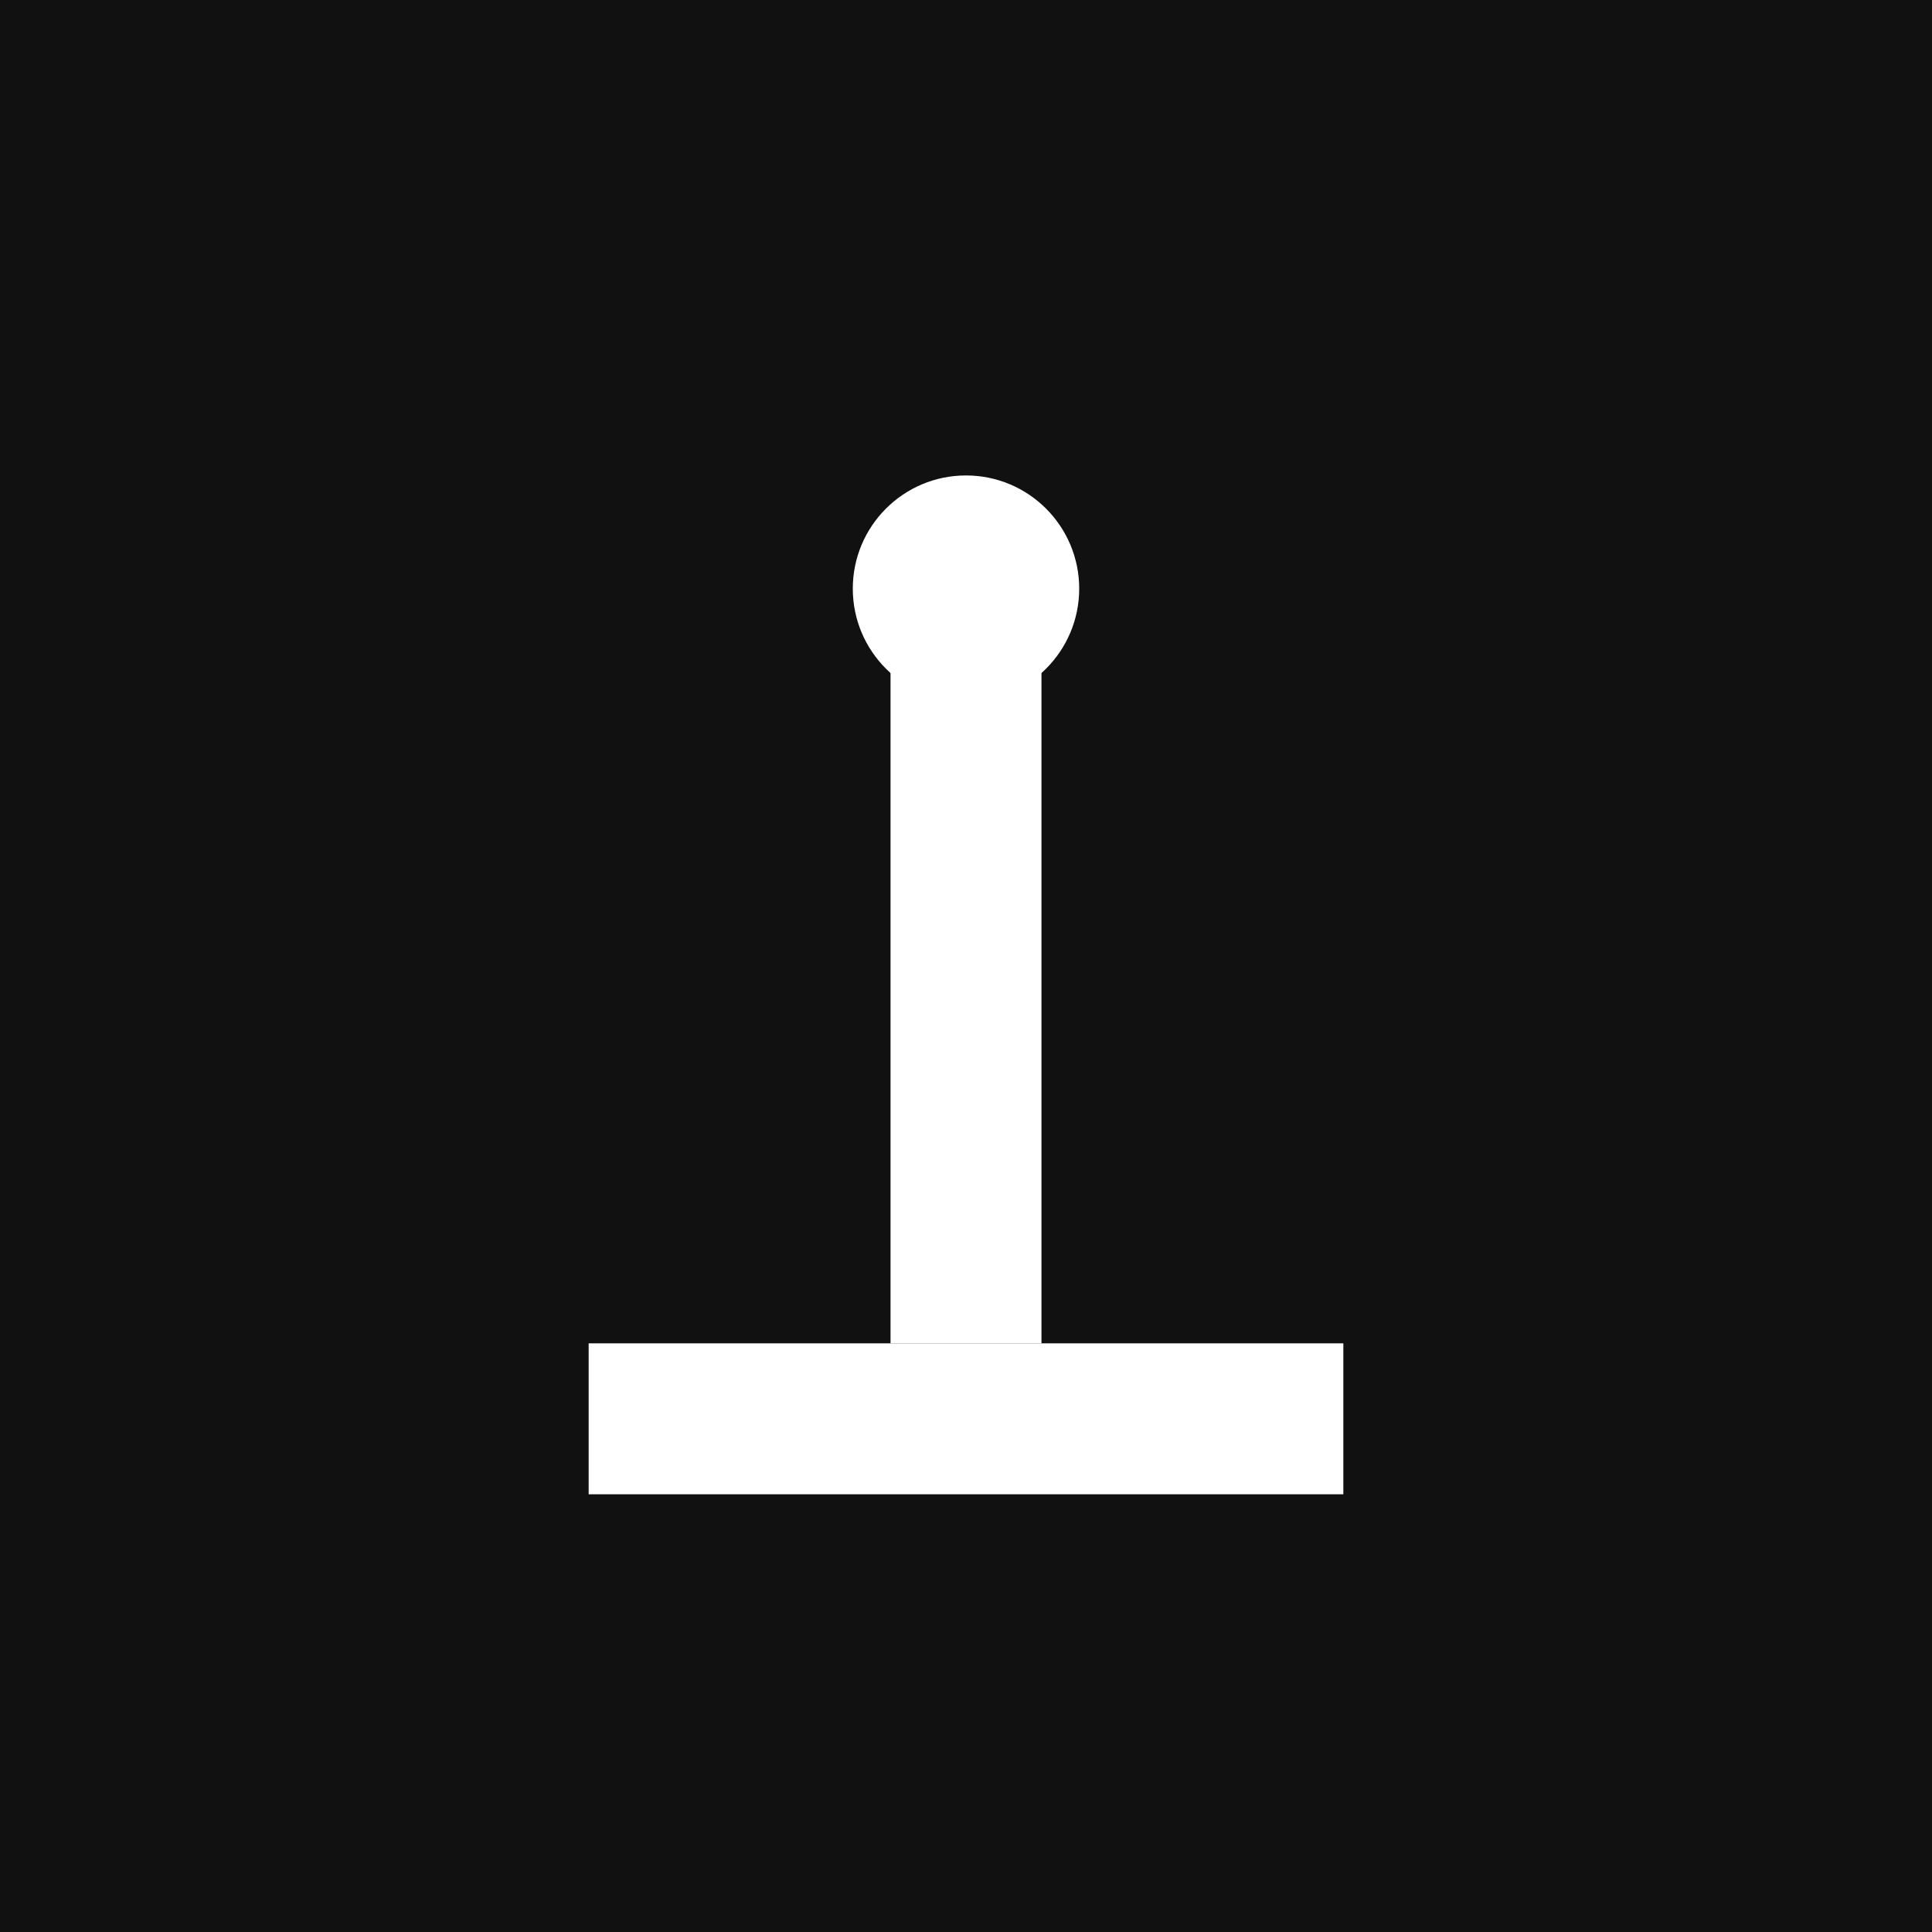
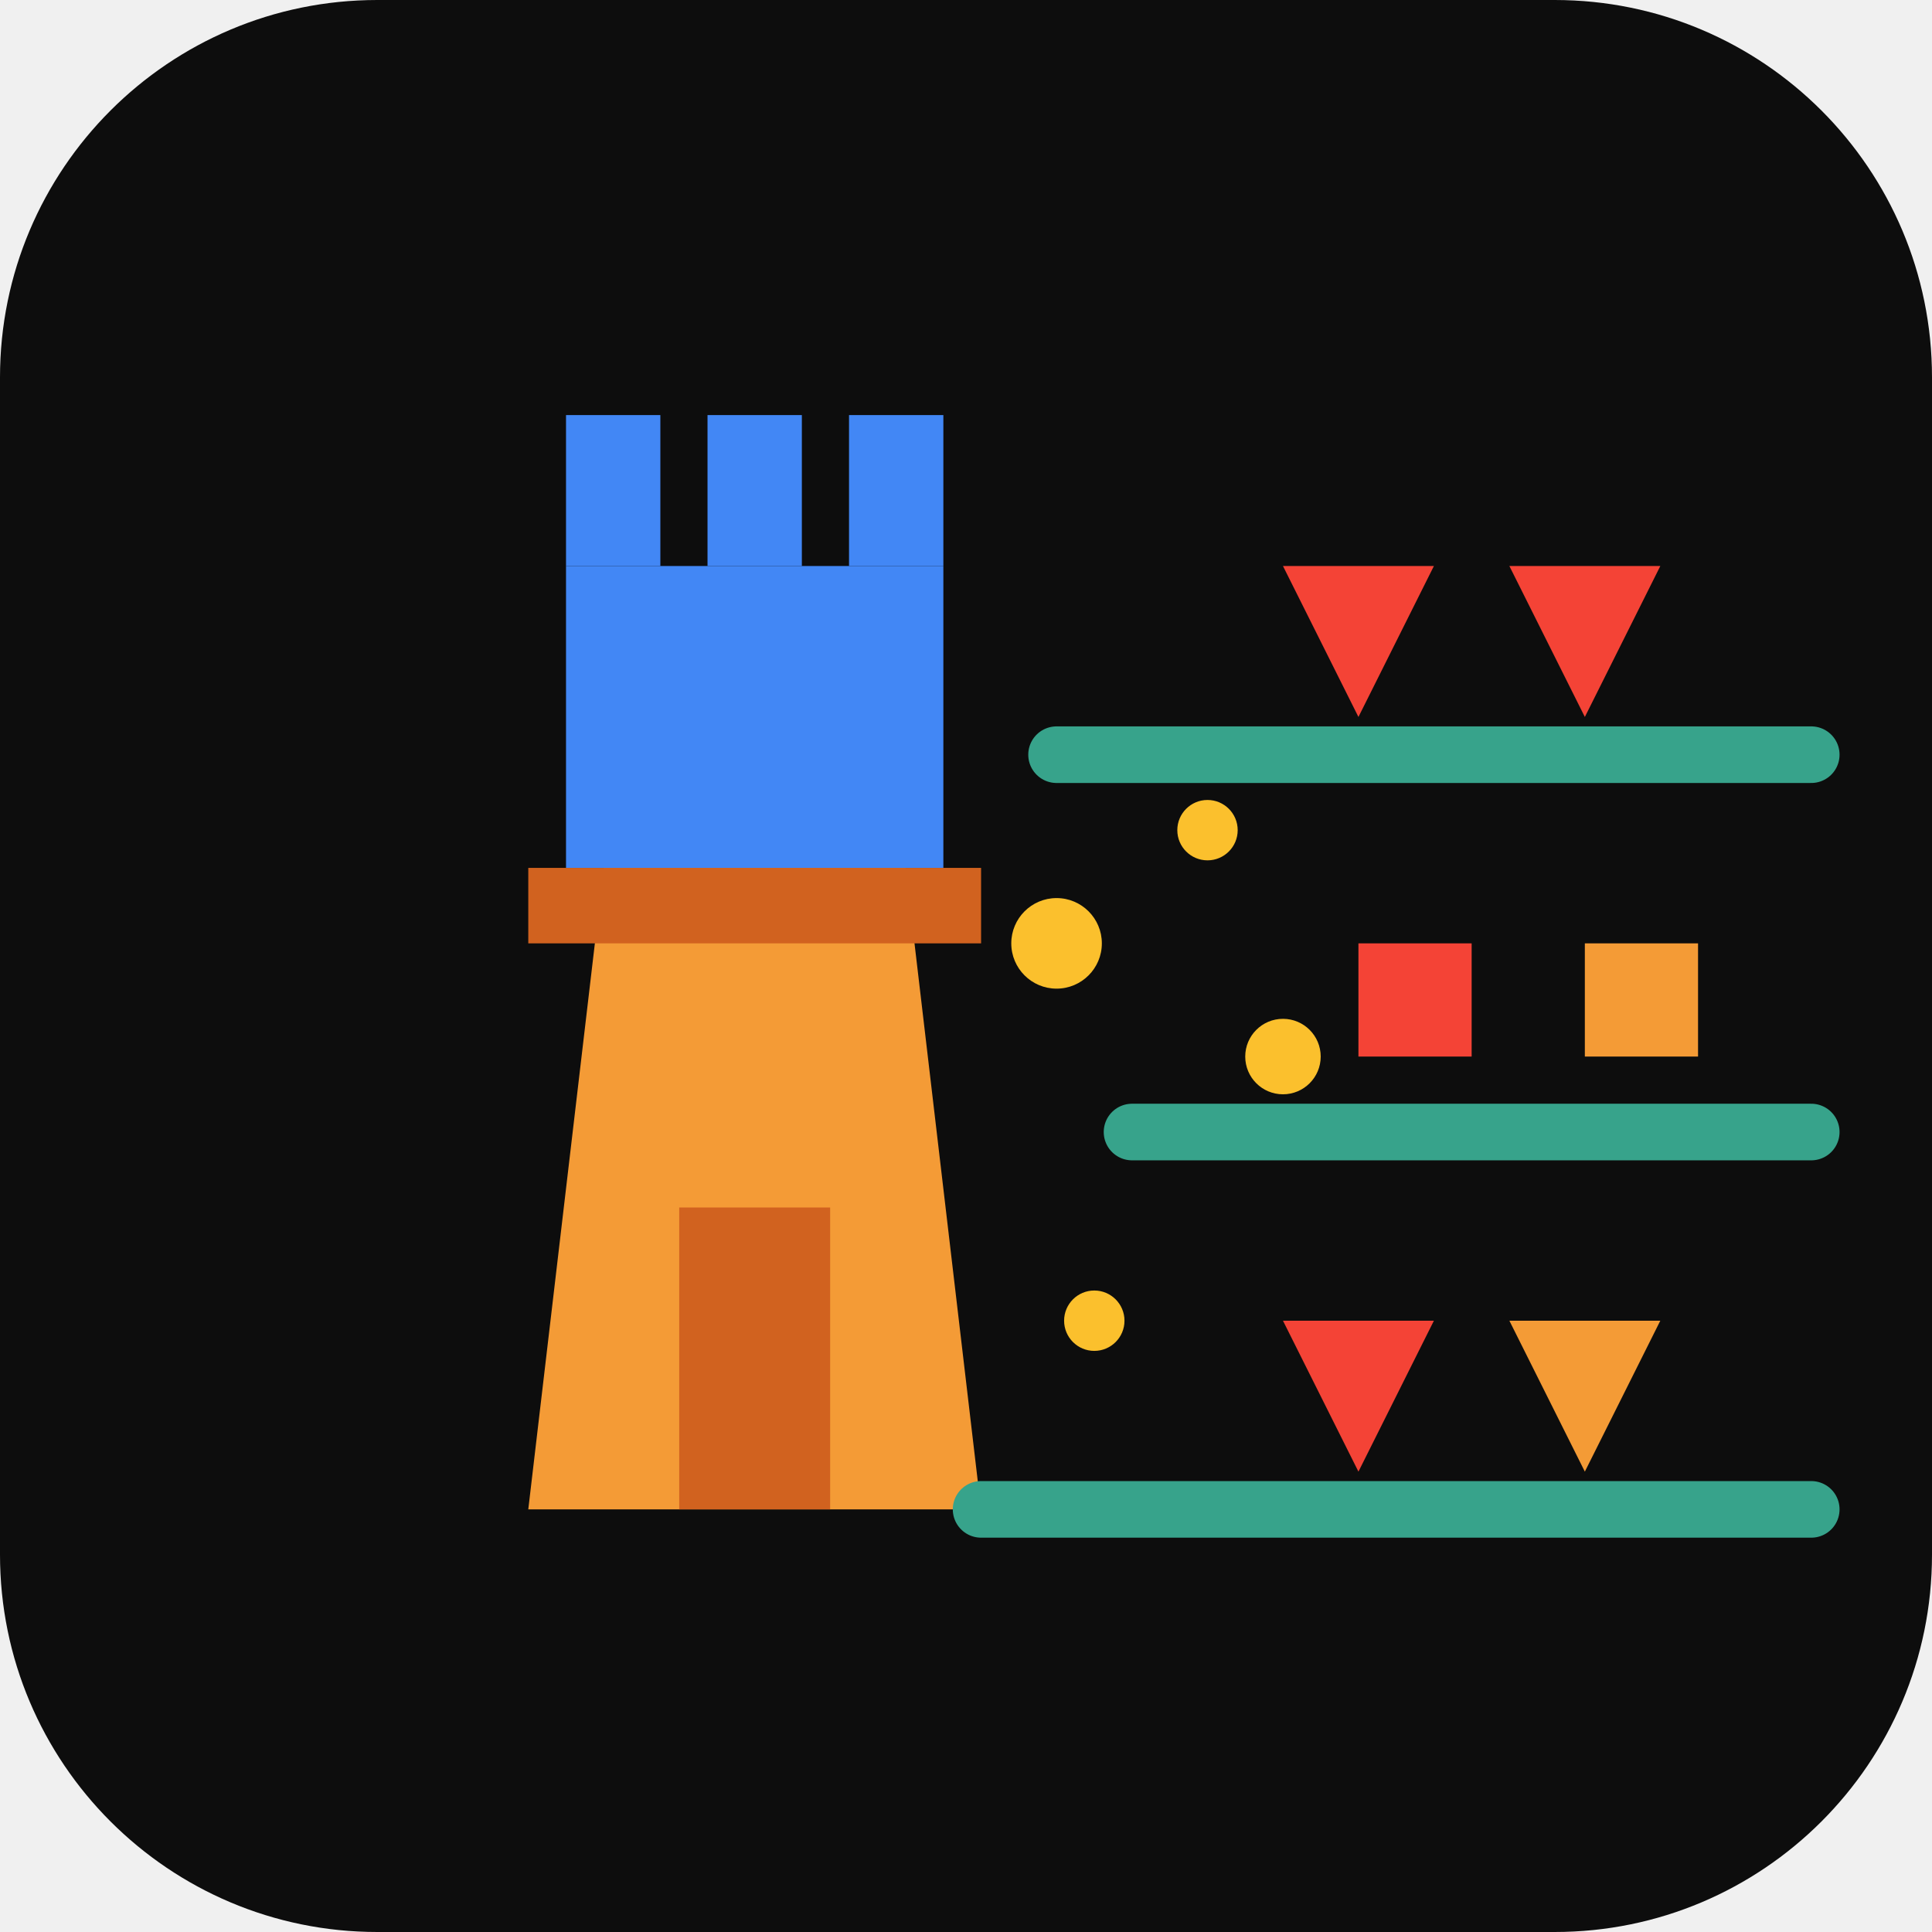
- <svg xmlns="http://www.w3.org/2000/svg" viewBox="0 0 512 512">
-   <rect width="512" height="512" fill="#111111" />
-   <rect x="236" y="156" width="40" height="200" fill="#ffffff" />
-   <circle cx="256" cy="156" r="30" fill="#ffffff" />
-   <rect x="156" y="356" width="200" height="40" fill="#ffffff" />
+ <svg xmlns="http://www.w3.org/2000/svg" viewBox="0 0 512 512" width="100%" height="100%">
+   <rect width="512" height="512" rx="100" fill="#0d0d0d" />
+   <rect x="150" y="150" width="100" height="80" fill="#4287f5" />
+   <rect x="150" y="110" width="25" height="40" fill="#4287f5" />
+   <rect x="187.5" y="110" width="25" height="40" fill="#4287f5" />
+   <rect x="225" y="110" width="25" height="40" fill="#4287f5" />
+   <polygon points="140,400 260,400 240,230 160,230" fill="#f49b36" />
+   <rect x="140" y="230" width="120" height="20" fill="#d1621f" />
+   <rect x="180" y="320" width="40" height="80" fill="#d1621f" />
+   <line x1="280" y1="200" x2="480" y2="200" stroke="#37a38b" stroke-width="15" stroke-linecap="round" />
+   <line x1="300" y1="300" x2="480" y2="300" stroke="#37a38b" stroke-width="15" stroke-linecap="round" />
+   <line x1="260" y1="400" x2="480" y2="400" stroke="#37a38b" stroke-width="15" stroke-linecap="round" />
+   <polygon points="360,190 340,150 380,150" fill="#f44336" />
+   <polygon points="420,190 400,150 440,150" fill="#f44336" />
+   <rect x="360" y="250" width="30" height="30" fill="#f44336" />
+   <rect x="420" y="250" width="30" height="30" fill="#f49b36" />
+   <polygon points="360,390 340,350 380,350" fill="#f44336" />
+   <polygon points="420,390 400,350 440,350" fill="#f49b36" />
+   <circle cx="280" cy="250" r="12" fill="#fbc02d" />
+   <circle cx="320" cy="220" r="8" fill="#fbc02d" />
+   <circle cx="340" cy="280" r="10" fill="#fbc02d" />
+   <circle cx="290" cy="350" r="8" fill="#fbc02d" />
</svg>
